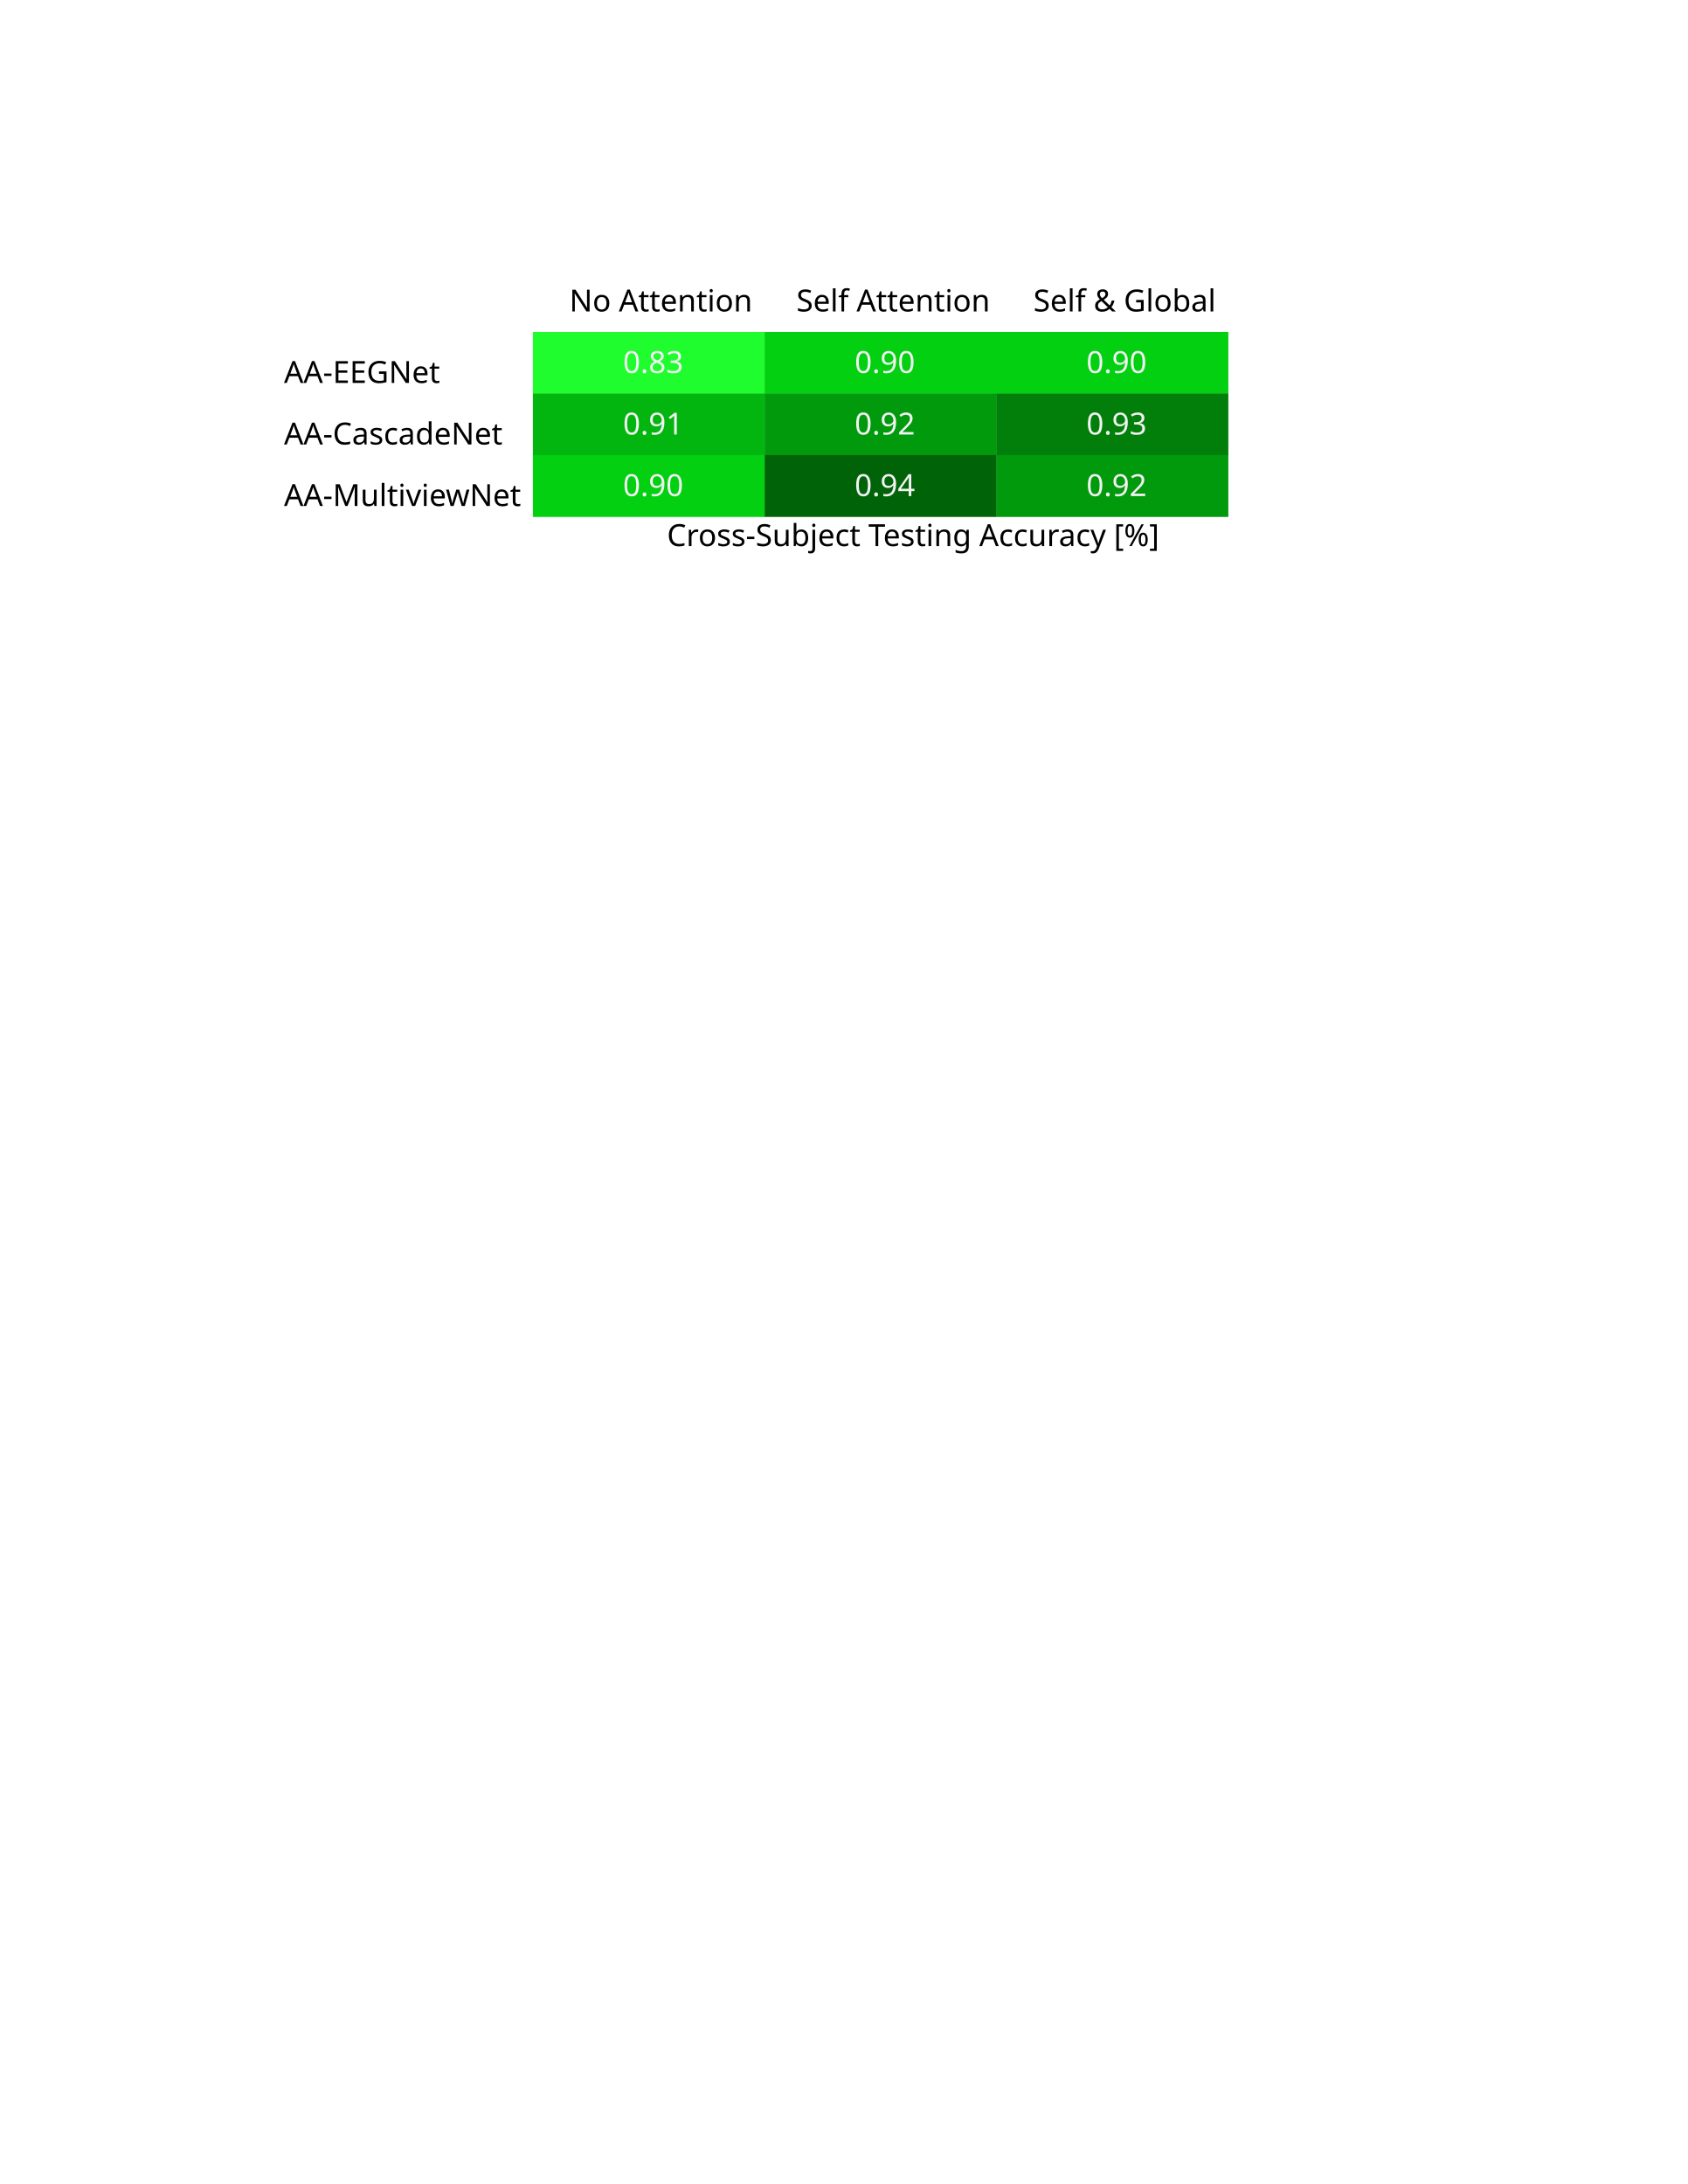
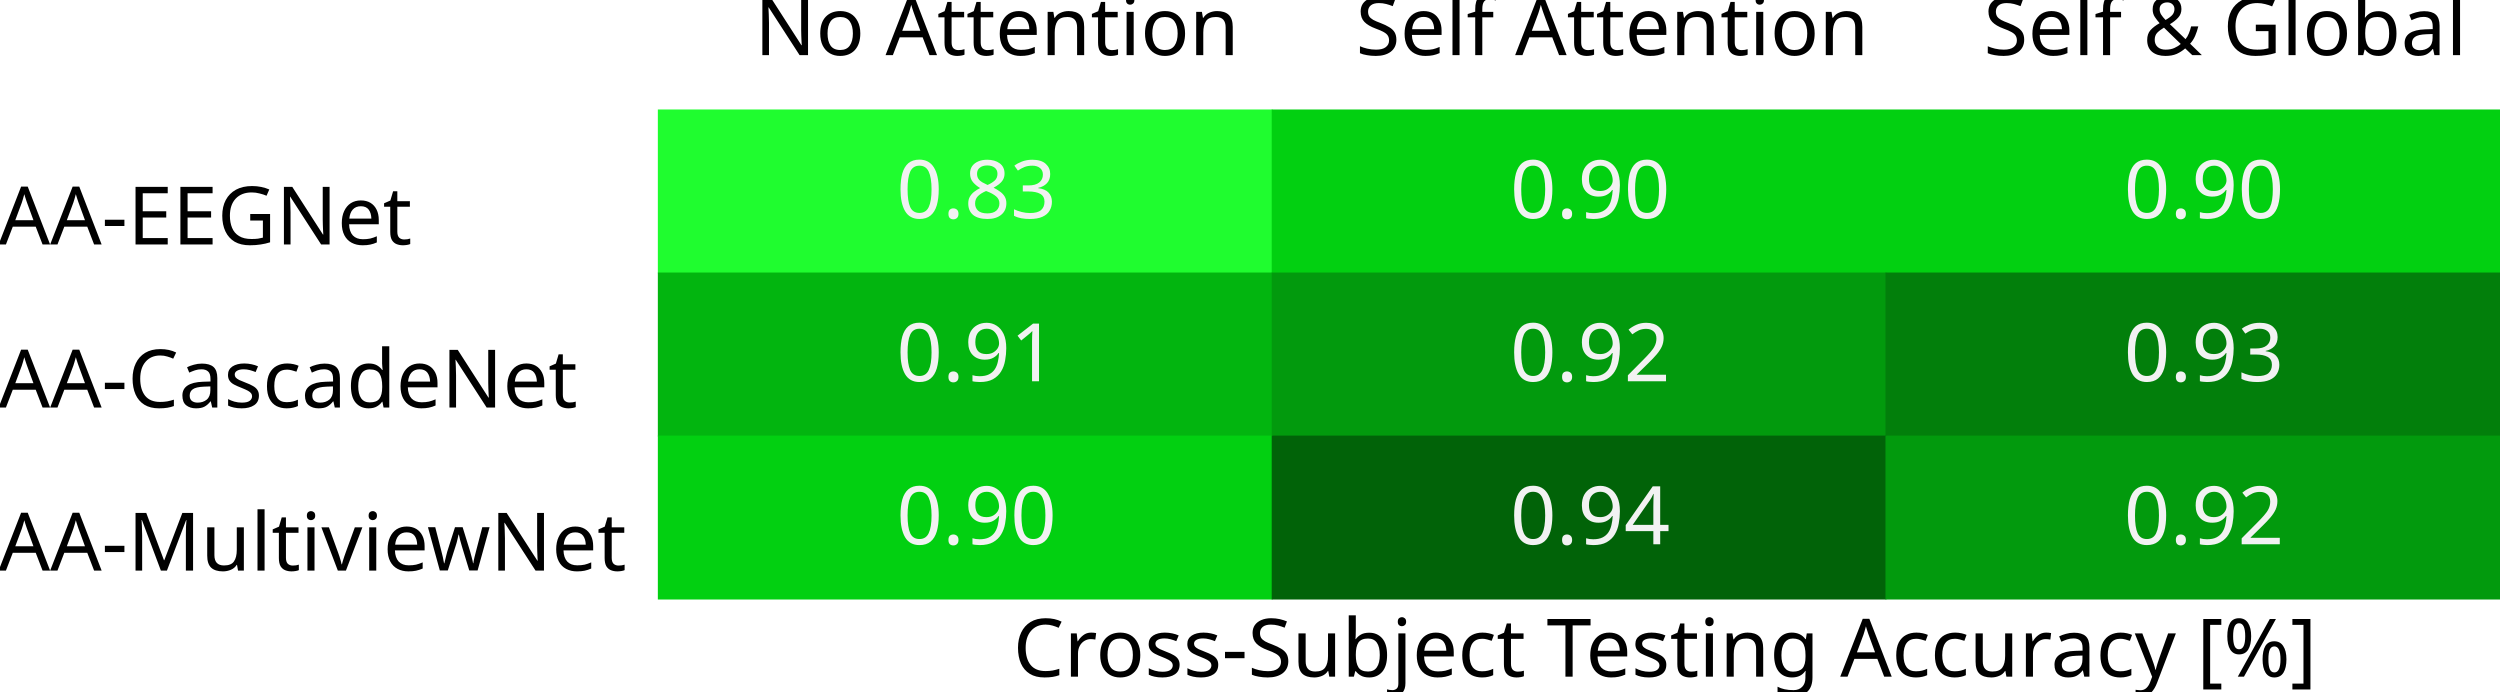
- <svg xmlns="http://www.w3.org/2000/svg" viewBox="0 0 816 1056" height="1056" width="816" xml:space="preserve" id="svg10" version="1.1">
+ <svg xmlns="http://www.w3.org/2000/svg" version="1.1" id="svg10" xml:space="preserve" width="456.295" height="126.126" viewBox="0 0 456.295 126.126">
  <defs id="defs14">
-     <clipPath id="clipPath42" clipPathUnits="userSpaceOnUse">
-       <path id="path40" clip-rule="evenodd" d="M 51.36,589.66 H 445.75 V 737.04 H 51.36 Z" />
+     <clipPath clipPathUnits="userSpaceOnUse" id="clipPath42">
+       <path d="M 51.36,589.66 H 445.75 V 737.04 H 51.36 Z" clip-rule="evenodd" id="path40" />
    </clipPath>
-     <clipPath id="clipPath54" clipPathUnits="userSpaceOnUse">
-       <path id="path52" clip-rule="evenodd" d="M 51.36,589.66 H 445.75 V 737.04 H 51.36 Z" />
+     <clipPath clipPathUnits="userSpaceOnUse" id="clipPath54">
+       <path d="M 51.36,589.66 H 445.75 V 737.04 H 51.36 Z" clip-rule="evenodd" id="path52" />
    </clipPath>
-     <clipPath id="clipPath66" clipPathUnits="userSpaceOnUse">
-       <path id="path64" clip-rule="evenodd" d="M 51.36,589.66 H 445.75 V 737.04 H 51.36 Z" />
+     <clipPath clipPathUnits="userSpaceOnUse" id="clipPath66">
+       <path d="M 51.36,589.66 H 445.75 V 737.04 H 51.36 Z" clip-rule="evenodd" id="path64" />
    </clipPath>
-     <clipPath id="clipPath78" clipPathUnits="userSpaceOnUse">
-       <path id="path76" clip-rule="evenodd" d="M 51.36,589.66 H 445.75 V 737.04 H 51.36 Z" />
+     <clipPath clipPathUnits="userSpaceOnUse" id="clipPath78">
+       <path d="M 51.36,589.66 H 445.75 V 737.04 H 51.36 Z" clip-rule="evenodd" id="path76" />
    </clipPath>
-     <clipPath id="clipPath90" clipPathUnits="userSpaceOnUse">
-       <path id="path88" clip-rule="evenodd" d="M 51.36,589.66 H 445.75 V 737.04 H 51.36 Z" />
+     <clipPath clipPathUnits="userSpaceOnUse" id="clipPath90">
+       <path d="M 51.36,589.66 H 445.75 V 737.04 H 51.36 Z" clip-rule="evenodd" id="path88" />
    </clipPath>
-     <clipPath id="clipPath102" clipPathUnits="userSpaceOnUse">
-       <path id="path100" clip-rule="evenodd" d="M 51.36,589.66 H 445.75 V 737.04 H 51.36 Z" />
+     <clipPath clipPathUnits="userSpaceOnUse" id="clipPath102">
+       <path d="M 51.36,589.66 H 445.75 V 737.04 H 51.36 Z" clip-rule="evenodd" id="path100" />
    </clipPath>
-     <clipPath id="clipPath114" clipPathUnits="userSpaceOnUse">
-       <path id="path112" clip-rule="evenodd" d="M 51.36,589.66 H 445.75 V 737.04 H 51.36 Z" />
+     <clipPath clipPathUnits="userSpaceOnUse" id="clipPath114">
+       <path d="M 51.36,589.66 H 445.75 V 737.04 H 51.36 Z" clip-rule="evenodd" id="path112" />
    </clipPath>
-     <clipPath id="clipPath126" clipPathUnits="userSpaceOnUse">
-       <path id="path124" clip-rule="evenodd" d="M 51.36,589.66 H 445.75 V 737.04 H 51.36 Z" />
+     <clipPath clipPathUnits="userSpaceOnUse" id="clipPath126">
+       <path d="M 51.36,589.66 H 445.75 V 737.04 H 51.36 Z" clip-rule="evenodd" id="path124" />
    </clipPath>
-     <clipPath id="clipPath138" clipPathUnits="userSpaceOnUse">
-       <path id="path136" clip-rule="evenodd" d="M 51.36,589.66 H 445.75 V 737.04 H 51.36 Z" />
+     <clipPath clipPathUnits="userSpaceOnUse" id="clipPath138">
+       <path d="M 51.36,589.66 H 445.75 V 737.04 H 51.36 Z" clip-rule="evenodd" id="path136" />
    </clipPath>
-     <clipPath id="clipPath150" clipPathUnits="userSpaceOnUse">
-       <path id="path148" clip-rule="evenodd" d="M 51.36,589.66 H 445.75 V 737.04 H 51.36 Z" />
+     <clipPath clipPathUnits="userSpaceOnUse" id="clipPath150">
+       <path d="M 51.36,589.66 H 445.75 V 737.04 H 51.36 Z" clip-rule="evenodd" id="path148" />
    </clipPath>
-     <clipPath id="clipPath162" clipPathUnits="userSpaceOnUse">
-       <path id="path160" clip-rule="evenodd" d="M 51.36,589.66 H 445.75 V 737.04 H 51.36 Z" />
+     <clipPath clipPathUnits="userSpaceOnUse" id="clipPath162">
+       <path d="M 51.36,589.66 H 445.75 V 737.04 H 51.36 Z" clip-rule="evenodd" id="path160" />
    </clipPath>
-     <clipPath id="clipPath174" clipPathUnits="userSpaceOnUse">
-       <path id="path172" clip-rule="evenodd" d="M 51.36,589.66 H 445.75 V 737.04 H 51.36 Z" />
+     <clipPath clipPathUnits="userSpaceOnUse" id="clipPath174">
+       <path d="M 51.36,589.66 H 445.75 V 737.04 H 51.36 Z" clip-rule="evenodd" id="path172" />
    </clipPath>
-     <clipPath id="clipPath186" clipPathUnits="userSpaceOnUse">
-       <path id="path184" clip-rule="evenodd" d="M 51.36,589.66 H 445.75 V 737.04 H 51.36 Z" />
+     <clipPath clipPathUnits="userSpaceOnUse" id="clipPath186">
+       <path d="M 51.36,589.66 H 445.75 V 737.04 H 51.36 Z" clip-rule="evenodd" id="path184" />
    </clipPath>
-     <clipPath id="clipPath198" clipPathUnits="userSpaceOnUse">
-       <path id="path196" clip-rule="evenodd" d="M 51.36,589.66 H 445.75 V 737.04 H 51.36 Z" />
+     <clipPath clipPathUnits="userSpaceOnUse" id="clipPath198">
+       <path d="M 51.36,589.66 H 445.75 V 737.04 H 51.36 Z" clip-rule="evenodd" id="path196" />
    </clipPath>
-     <clipPath id="clipPath210" clipPathUnits="userSpaceOnUse">
-       <path id="path208" clip-rule="evenodd" d="M 51.36,589.66 H 445.75 V 737.04 H 51.36 Z" />
+     <clipPath clipPathUnits="userSpaceOnUse" id="clipPath210">
+       <path d="M 51.36,589.66 H 445.75 V 737.04 H 51.36 Z" clip-rule="evenodd" id="path208" />
    </clipPath>
-     <clipPath id="clipPath222" clipPathUnits="userSpaceOnUse">
-       <path id="path220" clip-rule="evenodd" d="m 193.22,590.14 h 252.05 v 14.52 H 193.22 Z" />
+     <clipPath clipPathUnits="userSpaceOnUse" id="clipPath222">
+       <path d="m 193.22,590.14 h 252.05 v 14.52 H 193.22 Z" clip-rule="evenodd" id="path220" />
    </clipPath>
  </defs>
-   <g transform="matrix(1.333333,0,0,-1.333333,0,1056)" id="g18">
-     <path id="path20" style="fill:#1ffd2f;fill-opacity:1;fill-rule:evenodd;stroke:none" d="m 193.22,649.18 h 84.144 v 22.44 H 193.22 Z" />
-     <path id="path22" style="fill:#02d011;fill-opacity:1;fill-rule:evenodd;stroke:none" d="m 277.25,649.18 h 168.14 v 22.44 H 277.25 Z" />
-     <path id="path24" style="fill:#02b50f;fill-opacity:1;fill-rule:evenodd;stroke:none" d="m 193.22,626.86 h 84.144 V 649.3 H 193.22 Z" />
-     <path id="path26" style="fill:#029a0d;fill-opacity:1;fill-rule:evenodd;stroke:none" d="m 277.25,626.86 h 84.144 V 649.3 H 277.25 Z" />
-     <path id="path28" style="fill:#027f0b;fill-opacity:1;fill-rule:evenodd;stroke:none" d="m 361.27,626.86 h 84.12 v 22.44 h -84.12 z" />
-     <path id="path30" style="fill:#02d011;fill-opacity:1;fill-rule:evenodd;stroke:none" d="m 193.22,604.54 h 84.144 v 22.44 H 193.22 Z" />
-     <path id="path32" style="fill:#016308;fill-opacity:1;fill-rule:evenodd;stroke:none" d="m 277.25,604.54 h 84.144 v 22.44 H 277.25 Z" />
-     <path id="path34" style="fill:#029a0d;fill-opacity:1;fill-rule:evenodd;stroke:none" d="m 361.27,604.54 h 84.12 v 22.44 h -84.12 z" />
+   <g id="g18" transform="matrix(1.333333,0,0,-1.333333,-137.5582,915.4758)">
+     <path d="m 193.22,649.18 h 84.144 v 22.44 H 193.22 Z" style="fill:#1ffd2f;fill-opacity:1;fill-rule:evenodd;stroke:none" id="path20" />
+     <path d="m 277.25,649.18 h 168.14 v 22.44 H 277.25 Z" style="fill:#02d011;fill-opacity:1;fill-rule:evenodd;stroke:none" id="path22" />
+     <path d="m 193.22,626.86 h 84.144 V 649.3 H 193.22 Z" style="fill:#02b50f;fill-opacity:1;fill-rule:evenodd;stroke:none" id="path24" />
+     <path d="m 277.25,626.86 h 84.144 V 649.3 H 277.25 Z" style="fill:#029a0d;fill-opacity:1;fill-rule:evenodd;stroke:none" id="path26" />
+     <path d="m 361.27,626.86 h 84.12 v 22.44 h -84.12 z" style="fill:#027f0b;fill-opacity:1;fill-rule:evenodd;stroke:none" id="path28" />
+     <path d="m 193.22,604.54 h 84.144 v 22.44 H 193.22 Z" style="fill:#02d011;fill-opacity:1;fill-rule:evenodd;stroke:none" id="path30" />
+     <path d="m 277.25,604.54 h 84.144 v 22.44 H 277.25 Z" style="fill:#016308;fill-opacity:1;fill-rule:evenodd;stroke:none" id="path32" />
+     <path d="m 361.27,604.54 h 84.12 v 22.44 h -84.12 z" style="fill:#029a0d;fill-opacity:1;fill-rule:evenodd;stroke:none" id="path34" />
    <g id="g36">
-       <g clip-path="url(#clipPath42)" id="g38">
-         <text id="text46" style="font-variant:normal;font-weight:normal;font-size:11.04px;font-family:Calibri;-inkscape-font-specification:Calibri;writing-mode:lr-tb;fill:#000000;fill-opacity:1;fill-rule:nonzero;stroke:none" transform="matrix(1,0,0,-1,206.45,679.06)">
-           <tspan id="tspan44" y="0" x="0 7.077 12.95 15.445 21.837 25.536 29.256 34.754 40.55 44.248 46.788 52.65">No Attention</tspan>
+       <g id="g38" clip-path="url(#clipPath42)">
+         <text transform="matrix(1,0,0,-1,206.45,679.06)" style="font-variant:normal;font-weight:normal;font-size:11.04px;font-family:Calibri;-inkscape-font-specification:Calibri;writing-mode:lr-tb;fill:#000000;fill-opacity:1;fill-rule:nonzero;stroke:none" id="text46">
+           <tspan x="0 7.077 12.95 15.445 21.837 25.536 29.256 34.754 40.55 44.248 46.788 52.65" y="0" id="tspan44">No Attention</tspan>
        </text>
      </g>
    </g>
    <g id="g48">
-       <g clip-path="url(#clipPath54)" id="g50">
-         <text id="text58" style="font-variant:normal;font-weight:normal;font-size:11.04px;font-family:Calibri;-inkscape-font-specification:Calibri;writing-mode:lr-tb;fill:#000000;fill-opacity:1;fill-rule:nonzero;stroke:none" transform="matrix(1,0,0,-1,288.77,679.06)">
-           <tspan id="tspan56" y="0" x="0 5.067 10.565 13.104 16.472 18.967 25.315 29.013 32.745 38.243 44.039 47.737 50.276 56.138">Self Attention</tspan>
+       <g id="g50" clip-path="url(#clipPath54)">
+         <text transform="matrix(1,0,0,-1,288.77,679.06)" style="font-variant:normal;font-weight:normal;font-size:11.04px;font-family:Calibri;-inkscape-font-specification:Calibri;writing-mode:lr-tb;fill:#000000;fill-opacity:1;fill-rule:nonzero;stroke:none" id="text58">
+           <tspan x="0 5.067 10.565 13.104 16.472 18.967 25.315 29.013 32.745 38.243 44.039 47.737 50.276 56.138" y="0" id="tspan56">Self Attention</tspan>
        </text>
      </g>
    </g>
    <g id="g60">
-       <g clip-path="url(#clipPath66)" id="g62">
-         <text id="text70" style="font-variant:normal;font-weight:normal;font-size:11.04px;font-family:Calibri;-inkscape-font-specification:Calibri;writing-mode:lr-tb;fill:#000000;fill-opacity:1;fill-rule:nonzero;stroke:none" transform="matrix(1,0,0,-1,374.71,679.06)">
-           <tspan id="tspan68" y="0" x="0 5.067 10.565 13.104 16.472 18.967 26.496 29.024 35.99 38.53 44.37 50.133 55.421">Self &amp; Global</tspan>
+       <g id="g62" clip-path="url(#clipPath66)">
+         <text transform="matrix(1,0,0,-1,374.71,679.06)" style="font-variant:normal;font-weight:normal;font-size:11.04px;font-family:Calibri;-inkscape-font-specification:Calibri;writing-mode:lr-tb;fill:#000000;fill-opacity:1;fill-rule:nonzero;stroke:none" id="text70">
+           <tspan x="0 5.067 10.565 13.104 16.472 18.967 26.496 29.024 35.99 38.53 44.37 50.133 55.421" y="0" id="tspan68">Self &amp; Global</tspan>
        </text>
      </g>
    </g>
    <g id="g72">
-       <g clip-path="url(#clipPath78)" id="g74">
-         <text id="text82" style="font-variant:normal;font-weight:normal;font-size:11.04px;font-family:Calibri;-inkscape-font-specification:Calibri;writing-mode:lr-tb;fill:#000000;fill-opacity:1;fill-rule:nonzero;stroke:none" transform="matrix(1,0,0,-1,102.98,653.14)">
-           <tspan id="tspan80" y="0" x="0 6.392 12.718 16.096 21.484 26.871 33.838 40.914 46.412">AA-EEGNet</tspan>
+       <g id="g74" clip-path="url(#clipPath78)">
+         <text transform="matrix(1,0,0,-1,102.98,653.14)" style="font-variant:normal;font-weight:normal;font-size:11.04px;font-family:Calibri;-inkscape-font-specification:Calibri;writing-mode:lr-tb;fill:#000000;fill-opacity:1;fill-rule:nonzero;stroke:none" id="text82">
+           <tspan x="0 6.392 12.718 16.096 21.484 26.871 33.838 40.914 46.412" y="0" id="tspan80">AA-EEGNet</tspan>
        </text>
      </g>
    </g>
    <g id="g84">
-       <g clip-path="url(#clipPath90)" id="g86">
-         <text id="text94" style="font-variant:normal;font-weight:normal;font-size:11.04px;font-family:Calibri;-inkscape-font-specification:Calibri;writing-mode:lr-tb;fill:#f2f2f2;fill-opacity:1;fill-rule:nonzero;stroke:none" transform="matrix(1,0,0,-1,225.89,656.74)">
-           <tspan id="tspan92" y="0" x="0 5.63 8.412 14.01">0.83</tspan>
+       <g id="g86" clip-path="url(#clipPath90)">
+         <text transform="matrix(1,0,0,-1,225.89,656.74)" style="font-variant:normal;font-weight:normal;font-size:11.04px;font-family:Calibri;-inkscape-font-specification:Calibri;writing-mode:lr-tb;fill:#f2f2f2;fill-opacity:1;fill-rule:nonzero;stroke:none" id="text94">
+           <tspan x="0 5.63 8.412 14.01" y="0" id="tspan92">0.83</tspan>
        </text>
      </g>
    </g>
    <g id="g96">
-       <g clip-path="url(#clipPath102)" id="g98">
-         <text id="text106" style="font-variant:normal;font-weight:normal;font-size:11.04px;font-family:Calibri;-inkscape-font-specification:Calibri;writing-mode:lr-tb;fill:#f2f2f2;fill-opacity:1;fill-rule:nonzero;stroke:none" transform="matrix(1,0,0,-1,309.89,656.74)">
-           <tspan id="tspan104" y="0" x="0 5.63 8.412 14.01">0.90</tspan>
+       <g id="g98" clip-path="url(#clipPath102)">
+         <text transform="matrix(1,0,0,-1,309.89,656.74)" style="font-variant:normal;font-weight:normal;font-size:11.04px;font-family:Calibri;-inkscape-font-specification:Calibri;writing-mode:lr-tb;fill:#f2f2f2;fill-opacity:1;fill-rule:nonzero;stroke:none" id="text106">
+           <tspan x="0 5.63 8.412 14.01" y="0" id="tspan104">0.90</tspan>
        </text>
      </g>
    </g>
    <g id="g108">
-       <g clip-path="url(#clipPath114)" id="g110">
-         <text id="text118" style="font-variant:normal;font-weight:normal;font-size:11.04px;font-family:Calibri;-inkscape-font-specification:Calibri;writing-mode:lr-tb;fill:#f2f2f2;fill-opacity:1;fill-rule:nonzero;stroke:none" transform="matrix(1,0,0,-1,393.91,656.74)">
-           <tspan id="tspan116" y="0" x="0 5.63 8.412 14.01">0.90</tspan>
+       <g id="g110" clip-path="url(#clipPath114)">
+         <text transform="matrix(1,0,0,-1,393.91,656.74)" style="font-variant:normal;font-weight:normal;font-size:11.04px;font-family:Calibri;-inkscape-font-specification:Calibri;writing-mode:lr-tb;fill:#f2f2f2;fill-opacity:1;fill-rule:nonzero;stroke:none" id="text118">
+           <tspan x="0 5.63 8.412 14.01" y="0" id="tspan116">0.90</tspan>
        </text>
      </g>
    </g>
    <g id="g120">
-       <g clip-path="url(#clipPath126)" id="g122">
-         <text id="text130" style="font-variant:normal;font-weight:normal;font-size:11.04px;font-family:Calibri;-inkscape-font-specification:Calibri;writing-mode:lr-tb;fill:#000000;fill-opacity:1;fill-rule:nonzero;stroke:none" transform="matrix(1,0,0,-1,102.98,630.82)">
-           <tspan id="tspan128" y="0" x="0 6.392 12.718 16.096 21.981 27.269 31.585 36.255 41.544 47.273 52.771 59.903 65.401">AA-CascadeNet</tspan>
+       <g id="g122" clip-path="url(#clipPath126)">
+         <text transform="matrix(1,0,0,-1,102.98,630.82)" style="font-variant:normal;font-weight:normal;font-size:11.04px;font-family:Calibri;-inkscape-font-specification:Calibri;writing-mode:lr-tb;fill:#000000;fill-opacity:1;fill-rule:nonzero;stroke:none" id="text130">
+           <tspan x="0 6.392 12.718 16.096 21.981 27.269 31.585 36.255 41.544 47.273 52.771 59.903 65.401" y="0" id="tspan128">AA-CascadeNet</tspan>
        </text>
      </g>
    </g>
    <g id="g132">
-       <g clip-path="url(#clipPath138)" id="g134">
-         <text id="text142" style="font-variant:normal;font-weight:normal;font-size:11.04px;font-family:Calibri;-inkscape-font-specification:Calibri;writing-mode:lr-tb;fill:#f2f2f2;fill-opacity:1;fill-rule:nonzero;stroke:none" transform="matrix(1,0,0,-1,225.89,634.42)">
-           <tspan id="tspan140" y="0" x="0 5.63 8.412 14.01">0.91</tspan>
+       <g id="g134" clip-path="url(#clipPath138)">
+         <text transform="matrix(1,0,0,-1,225.89,634.42)" style="font-variant:normal;font-weight:normal;font-size:11.04px;font-family:Calibri;-inkscape-font-specification:Calibri;writing-mode:lr-tb;fill:#f2f2f2;fill-opacity:1;fill-rule:nonzero;stroke:none" id="text142">
+           <tspan x="0 5.63 8.412 14.01" y="0" id="tspan140">0.91</tspan>
        </text>
      </g>
    </g>
    <g id="g144">
-       <g clip-path="url(#clipPath150)" id="g146">
-         <text id="text154" style="font-variant:normal;font-weight:normal;font-size:11.04px;font-family:Calibri;-inkscape-font-specification:Calibri;writing-mode:lr-tb;fill:#f2f2f2;fill-opacity:1;fill-rule:nonzero;stroke:none" transform="matrix(1,0,0,-1,309.89,634.42)">
-           <tspan id="tspan152" y="0" x="0 5.63 8.412 14.01">0.92</tspan>
+       <g id="g146" clip-path="url(#clipPath150)">
+         <text transform="matrix(1,0,0,-1,309.89,634.42)" style="font-variant:normal;font-weight:normal;font-size:11.04px;font-family:Calibri;-inkscape-font-specification:Calibri;writing-mode:lr-tb;fill:#f2f2f2;fill-opacity:1;fill-rule:nonzero;stroke:none" id="text154">
+           <tspan x="0 5.63 8.412 14.01" y="0" id="tspan152">0.92</tspan>
        </text>
      </g>
    </g>
    <g id="g156">
-       <g clip-path="url(#clipPath162)" id="g158">
-         <text id="text166" style="font-variant:normal;font-weight:normal;font-size:11.04px;font-family:Calibri;-inkscape-font-specification:Calibri;writing-mode:lr-tb;fill:#f2f2f2;fill-opacity:1;fill-rule:nonzero;stroke:none" transform="matrix(1,0,0,-1,393.91,634.42)">
-           <tspan id="tspan164" y="0" x="0 5.63 8.412 14.01">0.93</tspan>
+       <g id="g158" clip-path="url(#clipPath162)">
+         <text transform="matrix(1,0,0,-1,393.91,634.42)" style="font-variant:normal;font-weight:normal;font-size:11.04px;font-family:Calibri;-inkscape-font-specification:Calibri;writing-mode:lr-tb;fill:#f2f2f2;fill-opacity:1;fill-rule:nonzero;stroke:none" id="text166">
+           <tspan x="0 5.63 8.412 14.01" y="0" id="tspan164">0.93</tspan>
        </text>
      </g>
    </g>
    <g id="g168">
-       <g clip-path="url(#clipPath174)" id="g170">
-         <text id="text178" style="font-variant:normal;font-weight:normal;font-size:11.04px;font-family:Calibri;-inkscape-font-specification:Calibri;writing-mode:lr-tb;fill:#000000;fill-opacity:1;fill-rule:nonzero;stroke:none" transform="matrix(1,0,0,-1,102.98,608.5)">
-           <tspan id="tspan176" y="0" x="0 6.392 12.718 16.096 25.536 31.332 33.871 37.569 40.108 45.098 47.638 53.136 61.062 68.139 73.637">AA-MultiviewNet</tspan>
+       <g id="g170" clip-path="url(#clipPath174)">
+         <text transform="matrix(1,0,0,-1,102.98,608.5)" style="font-variant:normal;font-weight:normal;font-size:11.04px;font-family:Calibri;-inkscape-font-specification:Calibri;writing-mode:lr-tb;fill:#000000;fill-opacity:1;fill-rule:nonzero;stroke:none" id="text178">
+           <tspan x="0 6.392 12.718 16.096 25.536 31.332 33.871 37.569 40.108 45.098 47.638 53.136 61.062 68.139 73.637" y="0" id="tspan176">AA-MultiviewNet</tspan>
        </text>
      </g>
    </g>
    <g id="g180">
-       <g clip-path="url(#clipPath186)" id="g182">
-         <text id="text190" style="font-variant:normal;font-weight:normal;font-size:11.04px;font-family:Calibri;-inkscape-font-specification:Calibri;writing-mode:lr-tb;fill:#f2f2f2;fill-opacity:1;fill-rule:nonzero;stroke:none" transform="matrix(1,0,0,-1,225.89,612.1)">
-           <tspan id="tspan188" y="0" x="0 5.63 8.412 14.01">0.90</tspan>
+       <g id="g182" clip-path="url(#clipPath186)">
+         <text transform="matrix(1,0,0,-1,225.89,612.1)" style="font-variant:normal;font-weight:normal;font-size:11.04px;font-family:Calibri;-inkscape-font-specification:Calibri;writing-mode:lr-tb;fill:#f2f2f2;fill-opacity:1;fill-rule:nonzero;stroke:none" id="text190">
+           <tspan x="0 5.63 8.412 14.01" y="0" id="tspan188">0.90</tspan>
        </text>
      </g>
    </g>
    <g id="g192">
-       <g clip-path="url(#clipPath198)" id="g194">
-         <text id="text202" style="font-variant:normal;font-weight:normal;font-size:11.04px;font-family:Calibri;-inkscape-font-specification:Calibri;writing-mode:lr-tb;fill:#f2f2f2;fill-opacity:1;fill-rule:nonzero;stroke:none" transform="matrix(1,0,0,-1,309.89,612.1)">
-           <tspan id="tspan200" y="0" x="0 5.63 8.412 14.01">0.94</tspan>
+       <g id="g194" clip-path="url(#clipPath198)">
+         <text transform="matrix(1,0,0,-1,309.89,612.1)" style="font-variant:normal;font-weight:normal;font-size:11.04px;font-family:Calibri;-inkscape-font-specification:Calibri;writing-mode:lr-tb;fill:#f2f2f2;fill-opacity:1;fill-rule:nonzero;stroke:none" id="text202">
+           <tspan x="0 5.63 8.412 14.01" y="0" id="tspan200">0.94</tspan>
        </text>
      </g>
    </g>
    <g id="g204">
-       <g clip-path="url(#clipPath210)" id="g206">
-         <text id="text214" style="font-variant:normal;font-weight:normal;font-size:11.04px;font-family:Calibri;-inkscape-font-specification:Calibri;writing-mode:lr-tb;fill:#f2f2f2;fill-opacity:1;fill-rule:nonzero;stroke:none" transform="matrix(1,0,0,-1,393.91,612.1)">
-           <tspan id="tspan212" y="0" x="0 5.63 8.412 14.01">0.92</tspan>
+       <g id="g206" clip-path="url(#clipPath210)">
+         <text transform="matrix(1,0,0,-1,393.91,612.1)" style="font-variant:normal;font-weight:normal;font-size:11.04px;font-family:Calibri;-inkscape-font-specification:Calibri;writing-mode:lr-tb;fill:#f2f2f2;fill-opacity:1;fill-rule:nonzero;stroke:none" id="text214">
+           <tspan x="0 5.63 8.412 14.01" y="0" id="tspan212">0.92</tspan>
        </text>
      </g>
    </g>
    <g id="g216">
-       <g clip-path="url(#clipPath222)" id="g218">
-         <text id="text226" style="font-variant:normal;font-weight:normal;font-size:11.04px;font-family:Calibri;-inkscape-font-specification:Calibri;writing-mode:lr-tb;fill:#000000;fill-opacity:1;fill-rule:nonzero;stroke:none" transform="matrix(1,0,0,-1,241.85,593.98)">
-           <tspan id="tspan224" y="0" x="0 5.884 9.737 15.588 19.905 24.222 27.6 32.623 38.386 44.149 46.788 52.285 56.977 60.676 63.204 68.58 74.112 78.428 82.127 84.666 90.462 95.595 98.09 104.483 109.152 113.822 119.618 123.438 128.726 133.396 138.431 140.926 144.315 152.208">Cross-Subject Testing Accuracy [%]</tspan>
+       <g id="g218" clip-path="url(#clipPath222)">
+         <text transform="matrix(1,0,0,-1,241.85,593.98)" style="font-variant:normal;font-weight:normal;font-size:11.04px;font-family:Calibri;-inkscape-font-specification:Calibri;writing-mode:lr-tb;fill:#000000;fill-opacity:1;fill-rule:nonzero;stroke:none" id="text226">
+           <tspan x="0 5.884 9.737 15.588 19.905 24.222 27.6 32.623 38.386 44.149 46.788 52.285 56.977 60.676 63.204 68.58 74.112 78.428 82.127 84.666 90.462 95.595 98.09 104.483 109.152 113.822 119.618 123.438 128.726 133.396 138.431 140.926 144.315 152.208" y="0" id="tspan224">Cross-Subject Testing Accuracy [%]</tspan>
        </text>
      </g>
    </g>
  </g>
</svg>
